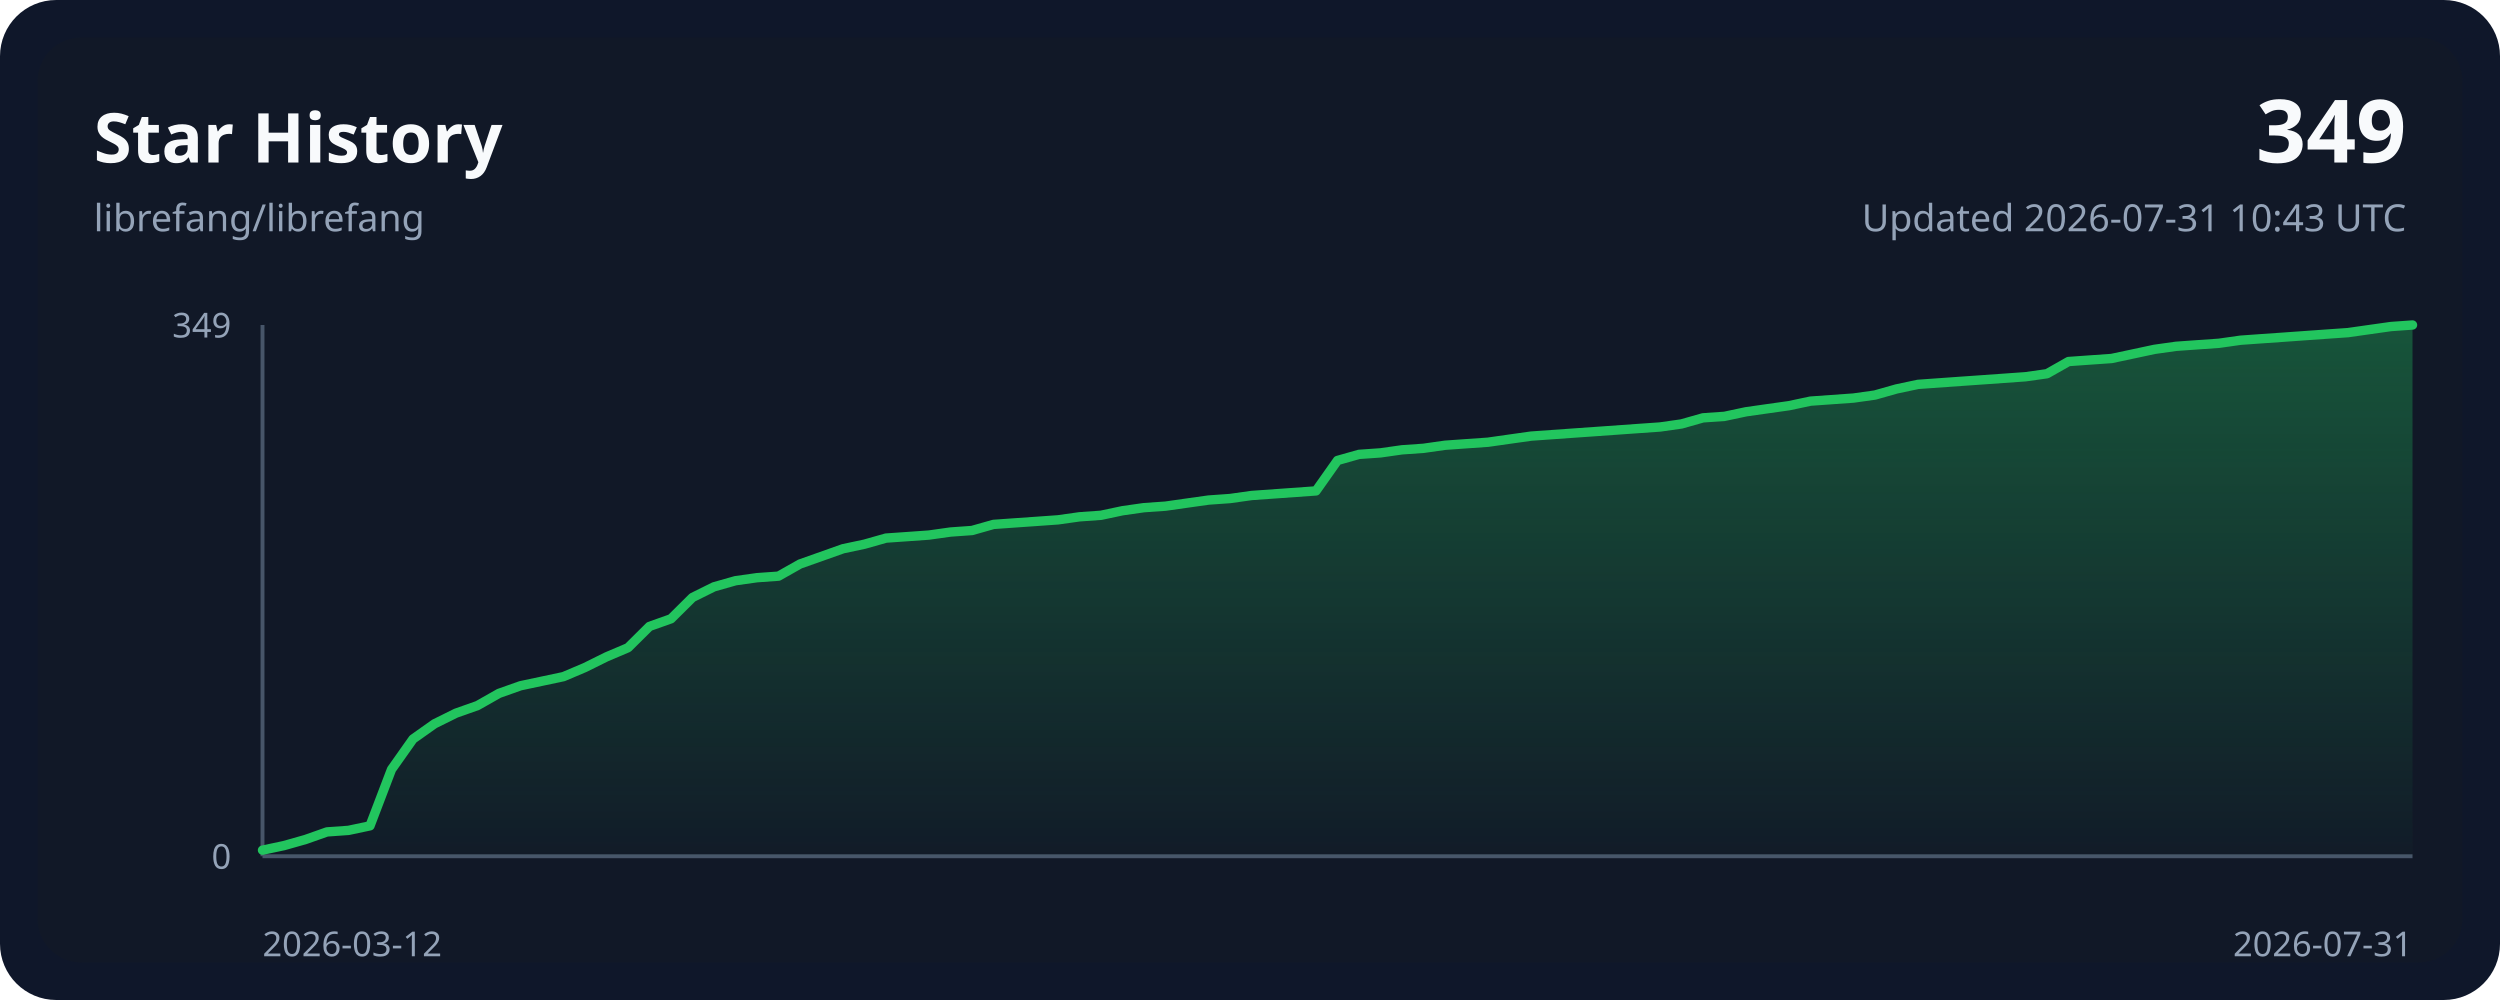
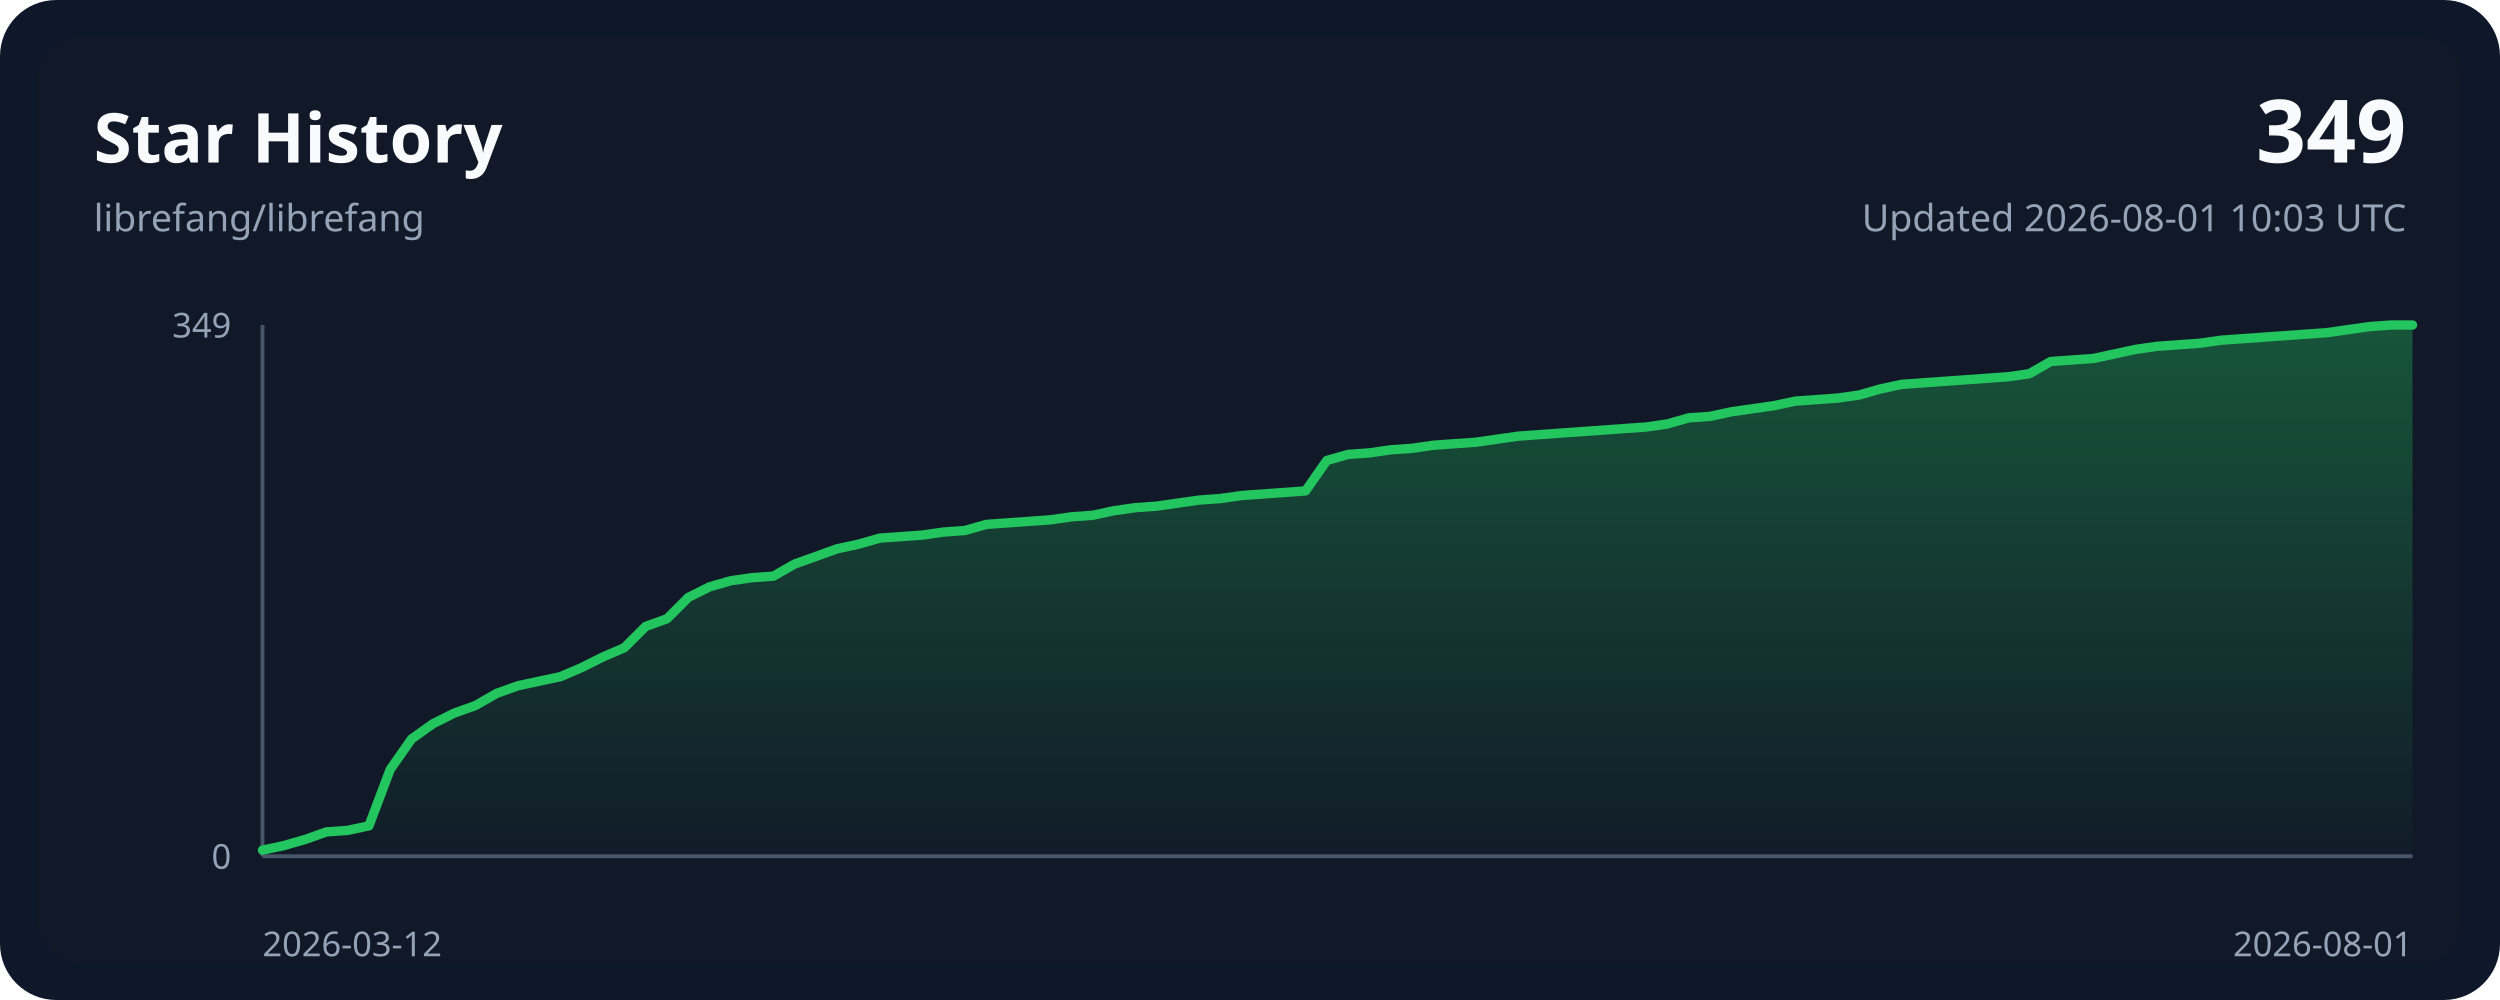
<svg xmlns="http://www.w3.org/2000/svg" width="800" height="320" viewBox="0 0 800 320" role="img">
  <style>
    .bg { fill: #0f172a; }
    .panel { fill: #111827; }
    .grid { stroke: #243244; stroke-width: 1; }
    .axis { stroke: #475569; stroke-width: 1.25; }
    .line { fill: none; stroke: #22c55e; stroke-width: 3; stroke-linecap: round; stroke-linejoin: round; }
    .area { fill: url(#areaGradient); }
    .title { font: 700 22px ui-sans-serif, system-ui, sans-serif; fill: #f8fafc; }
    .subtitle { font: 400 12px ui-sans-serif, system-ui, sans-serif; fill: #94a3b8; }
    .axis-label { font: 400 11px ui-sans-serif, system-ui, sans-serif; fill: #94a3b8; }
    .value { font: 700 28px ui-sans-serif, system-ui, sans-serif; fill: #f8fafc; }
  </style>
  <defs>
    <linearGradient id="areaGradient" x1="0" x2="0" y1="0" y2="1">
      <stop offset="0%" stop-color="#22c55e" stop-opacity="0.35" />
      <stop offset="100%" stop-color="#22c55e" stop-opacity="0.02" />
    </linearGradient>
  </defs>
  <rect width="800" height="320" rx="18" class="bg" />
  <rect x="12" y="12" width="776" height="296" rx="14" class="panel" />
  <text x="30" y="52" class="title">Star History</text>
  <text x="30" y="74" class="subtitle">librefang/librefang</text>
  <text x="770" y="52" class="value" text-anchor="end">349</text>
-   <text x="770" y="74" class="subtitle" text-anchor="end">Updated 2026-07-31 10:43 UTC</text>
+   <text x="770" y="74" class="subtitle" text-anchor="end">Updated 2026-08-01 10:03 UTC</text>
  <line x1="84" y1="274.00" x2="772.00" y2="274.00" class="axis" />
  <line x1="84" y1="104.00" x2="84" y2="274.00" class="axis" />
-   <path d="M 84.00,274.00 L 84.00,272.05 L 90.88,270.59 L 97.76,268.64 L 104.64,266.21 L 111.52,265.72 L 118.40,264.26 L 125.28,246.23 L 132.16,236.49 L 139.04,231.62 L 145.92,228.21 L 152.80,225.78 L 159.68,221.88 L 166.56,219.44 L 173.44,217.98 L 180.32,216.52 L 187.20,213.60 L 194.08,210.19 L 200.96,207.27 L 207.84,200.45 L 214.72,198.01 L 221.60,191.19 L 228.48,187.78 L 235.36,185.83 L 242.24,184.86 L 249.12,184.37 L 256.00,180.48 L 262.88,178.04 L 269.76,175.60 L 276.64,174.14 L 283.52,172.19 L 290.40,171.71 L 297.28,171.22 L 304.16,170.25 L 311.04,169.76 L 317.92,167.81 L 324.80,167.32 L 331.68,166.84 L 338.56,166.35 L 345.44,165.38 L 352.32,164.89 L 359.20,163.43 L 366.08,162.45 L 372.96,161.97 L 379.84,160.99 L 386.72,160.02 L 393.60,159.53 L 400.48,158.56 L 407.36,158.07 L 414.24,157.58 L 421.12,157.09 L 428.00,147.35 L 434.88,145.40 L 441.76,144.92 L 448.64,143.94 L 455.52,143.46 L 462.40,142.48 L 469.28,141.99 L 476.16,141.51 L 483.04,140.53 L 489.92,139.56 L 496.80,139.07 L 503.68,138.58 L 510.56,138.10 L 517.44,137.61 L 524.32,137.12 L 531.20,136.64 L 538.08,135.66 L 544.96,133.71 L 551.84,133.23 L 558.72,131.77 L 565.60,130.79 L 572.48,129.82 L 579.36,128.36 L 586.24,127.87 L 593.12,127.38 L 600.00,126.41 L 606.88,124.46 L 613.76,123.00 L 620.64,122.51 L 627.52,122.02 L 634.40,121.54 L 641.28,121.05 L 648.16,120.56 L 655.04,119.59 L 661.92,115.69 L 668.80,115.20 L 675.68,114.72 L 682.56,113.26 L 689.44,111.79 L 696.32,110.82 L 703.20,110.33 L 710.08,109.85 L 716.96,108.87 L 723.84,108.38 L 730.72,107.90 L 737.60,107.41 L 744.48,106.92 L 751.36,106.44 L 758.24,105.46 L 765.12,104.49 L 772.00,104.00 L 772.00,274.00 Z" class="area" />
-   <polyline points="84.00,272.05 90.88,270.59 97.76,268.64 104.64,266.21 111.52,265.72 118.40,264.26 125.28,246.23 132.16,236.49 139.04,231.62 145.92,228.21 152.80,225.78 159.68,221.88 166.56,219.44 173.44,217.98 180.32,216.52 187.20,213.60 194.08,210.19 200.96,207.27 207.84,200.45 214.72,198.01 221.60,191.19 228.48,187.78 235.36,185.83 242.24,184.86 249.12,184.37 256.00,180.48 262.88,178.04 269.76,175.60 276.64,174.14 283.52,172.19 290.40,171.71 297.28,171.22 304.16,170.25 311.04,169.76 317.92,167.81 324.80,167.32 331.68,166.84 338.56,166.35 345.44,165.38 352.32,164.89 359.20,163.43 366.08,162.45 372.96,161.97 379.84,160.99 386.72,160.02 393.60,159.53 400.48,158.56 407.36,158.07 414.24,157.58 421.12,157.09 428.00,147.35 434.88,145.40 441.76,144.92 448.64,143.94 455.52,143.46 462.40,142.48 469.28,141.99 476.16,141.51 483.04,140.53 489.92,139.56 496.80,139.07 503.68,138.58 510.56,138.10 517.44,137.61 524.32,137.12 531.20,136.64 538.08,135.66 544.96,133.71 551.84,133.23 558.72,131.77 565.60,130.79 572.48,129.82 579.36,128.36 586.24,127.87 593.12,127.38 600.00,126.41 606.88,124.46 613.76,123.00 620.64,122.51 627.52,122.02 634.40,121.54 641.28,121.05 648.16,120.56 655.04,119.59 661.92,115.69 668.80,115.20 675.68,114.72 682.56,113.26 689.44,111.79 696.32,110.82 703.20,110.33 710.08,109.85 716.96,108.87 723.84,108.38 730.72,107.90 737.60,107.41 744.48,106.92 751.36,106.44 758.24,105.46 765.12,104.49 772.00,104.00" class="line" />
+   <path d="M 84.00,274.00 L 84.00,272.05 L 90.81,270.59 L 97.62,268.64 L 104.44,266.21 L 111.25,265.72 L 118.06,264.26 L 124.87,246.23 L 131.68,236.49 L 138.50,231.62 L 145.31,228.21 L 152.12,225.78 L 158.93,221.88 L 165.74,219.44 L 172.55,217.98 L 179.37,216.52 L 186.18,213.60 L 192.99,210.19 L 199.80,207.27 L 206.61,200.45 L 213.43,198.01 L 220.24,191.19 L 227.05,187.78 L 233.86,185.83 L 240.67,184.86 L 247.49,184.37 L 254.30,180.48 L 261.11,178.04 L 267.92,175.60 L 274.73,174.14 L 281.54,172.19 L 288.36,171.71 L 295.17,171.22 L 301.98,170.25 L 308.79,169.76 L 315.60,167.81 L 322.42,167.32 L 329.23,166.84 L 336.04,166.35 L 342.85,165.38 L 349.66,164.89 L 356.48,163.43 L 363.29,162.45 L 370.10,161.97 L 376.91,160.99 L 383.72,160.02 L 390.53,159.53 L 397.35,158.56 L 404.16,158.07 L 410.97,157.58 L 417.78,157.09 L 424.59,147.35 L 431.41,145.40 L 438.22,144.92 L 445.03,143.94 L 451.84,143.46 L 458.65,142.48 L 465.47,141.99 L 472.28,141.51 L 479.09,140.53 L 485.90,139.56 L 492.71,139.07 L 499.52,138.58 L 506.34,138.10 L 513.15,137.61 L 519.96,137.12 L 526.77,136.64 L 533.58,135.66 L 540.40,133.71 L 547.21,133.23 L 554.02,131.77 L 560.83,130.79 L 567.64,129.82 L 574.46,128.36 L 581.27,127.87 L 588.08,127.38 L 594.89,126.41 L 601.70,124.46 L 608.51,123.00 L 615.33,122.51 L 622.14,122.02 L 628.95,121.54 L 635.76,121.05 L 642.57,120.56 L 649.39,119.59 L 656.20,115.69 L 663.01,115.20 L 669.82,114.72 L 676.63,113.26 L 683.45,111.79 L 690.26,110.82 L 697.07,110.33 L 703.88,109.85 L 710.69,108.87 L 717.50,108.38 L 724.32,107.90 L 731.13,107.41 L 737.94,106.92 L 744.75,106.44 L 751.56,105.46 L 758.38,104.49 L 765.19,104.00 L 772.00,104.00 L 772.00,274.00 Z" class="area" />
+   <polyline points="84.00,272.05 90.81,270.59 97.62,268.64 104.44,266.21 111.25,265.72 118.06,264.26 124.87,246.23 131.68,236.49 138.50,231.62 145.31,228.21 152.12,225.78 158.93,221.88 165.74,219.44 172.55,217.98 179.37,216.52 186.18,213.60 192.99,210.19 199.80,207.27 206.61,200.45 213.43,198.01 220.24,191.19 227.05,187.78 233.86,185.83 240.67,184.86 247.49,184.37 254.30,180.48 261.11,178.04 267.92,175.60 274.73,174.14 281.54,172.19 288.36,171.71 295.17,171.22 301.98,170.25 308.79,169.76 315.60,167.81 322.42,167.32 329.23,166.84 336.04,166.35 342.85,165.38 349.66,164.89 356.48,163.43 363.29,162.45 370.10,161.97 376.91,160.99 383.72,160.02 390.53,159.53 397.35,158.56 404.16,158.07 410.97,157.58 417.78,157.09 424.59,147.35 431.41,145.40 438.22,144.92 445.03,143.94 451.84,143.46 458.65,142.48 465.47,141.99 472.28,141.51 479.09,140.53 485.90,139.56 492.71,139.07 499.52,138.58 506.34,138.10 513.15,137.61 519.96,137.12 526.77,136.64 533.58,135.66 540.40,133.71 547.21,133.23 554.02,131.77 560.83,130.79 567.64,129.82 574.46,128.36 581.27,127.87 588.08,127.38 594.89,126.41 601.70,124.46 608.51,123.00 615.33,122.51 622.14,122.02 628.95,121.54 635.76,121.05 642.57,120.56 649.39,119.59 656.20,115.69 663.01,115.20 669.82,114.72 676.63,113.26 683.45,111.79 690.26,110.82 697.07,110.33 703.88,109.85 710.69,108.87 717.50,108.38 724.32,107.90 731.13,107.41 737.94,106.92 744.75,106.44 751.56,105.46 758.38,104.49 765.19,104.00 772.00,104.00" class="line" />
  <text x="84" y="306" class="axis-label" text-anchor="start">2026-03-12</text>
-   <text x="772.00" y="306" class="axis-label" text-anchor="end">2026-07-31</text>
+   <text x="772.00" y="306" class="axis-label" text-anchor="end">2026-08-01</text>
  <text x="74" y="108.00" class="axis-label" text-anchor="end">349</text>
  <text x="74" y="278.00" class="axis-label" text-anchor="end">0</text>
</svg>
